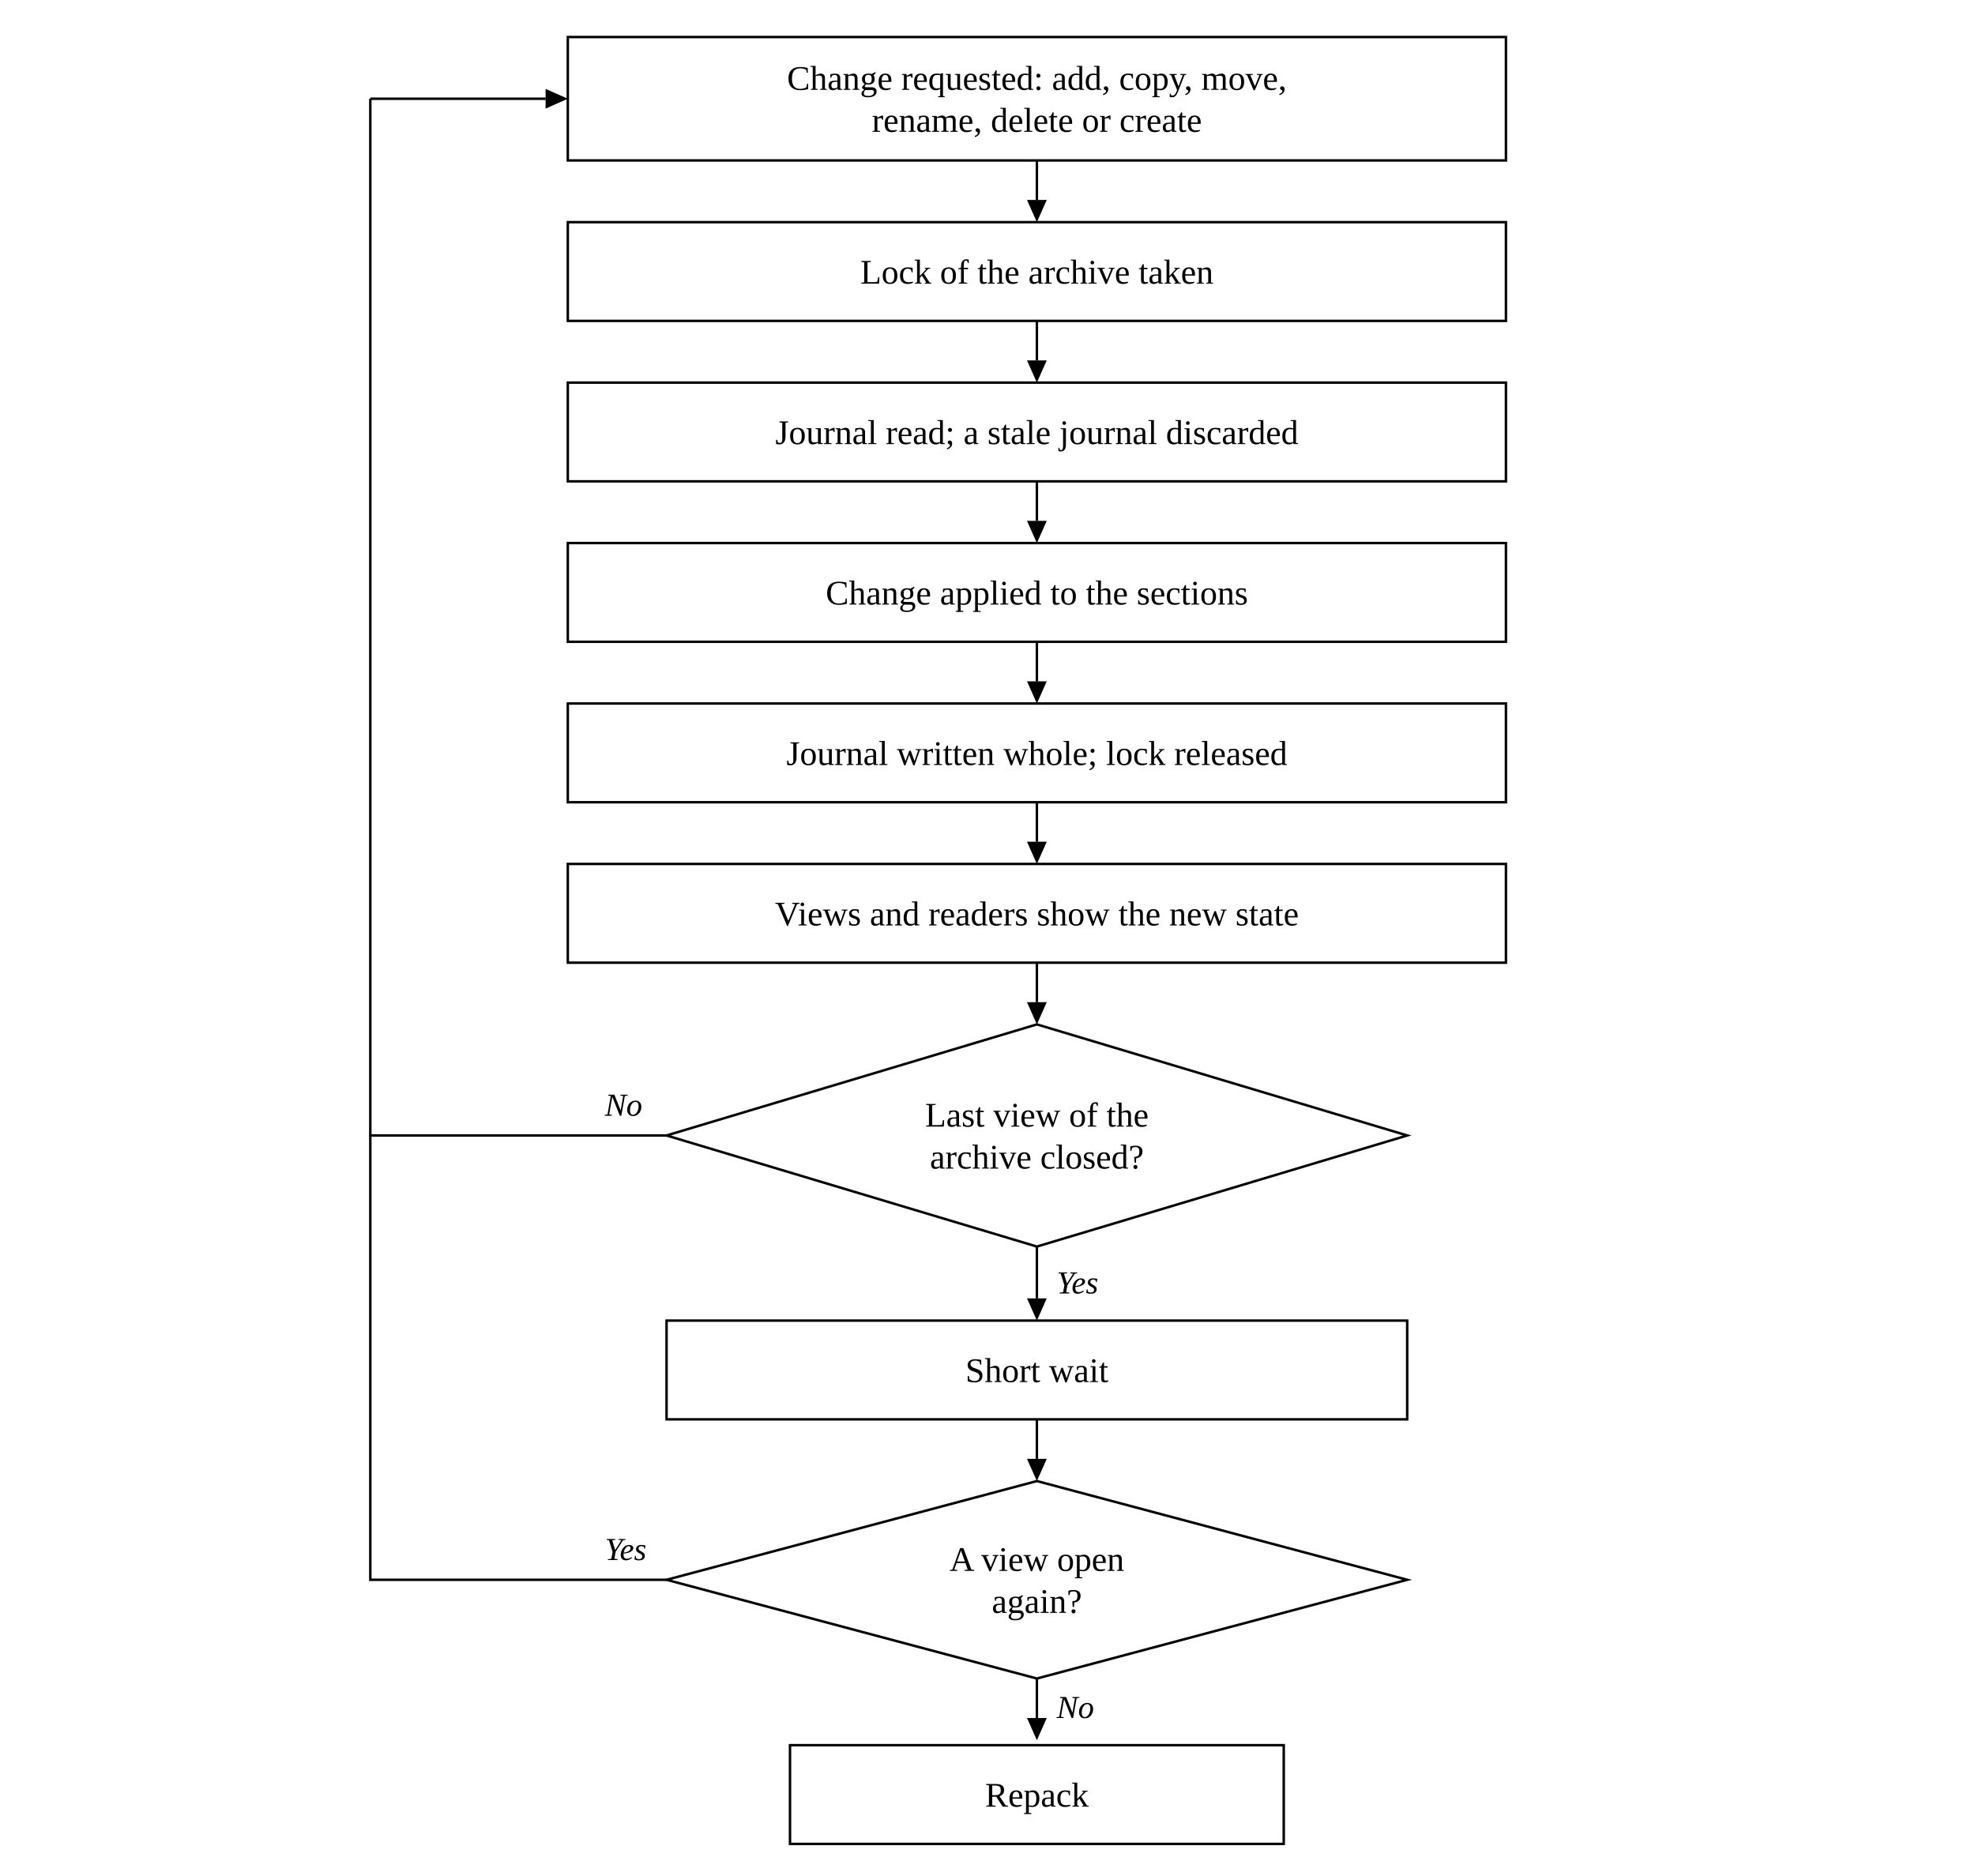
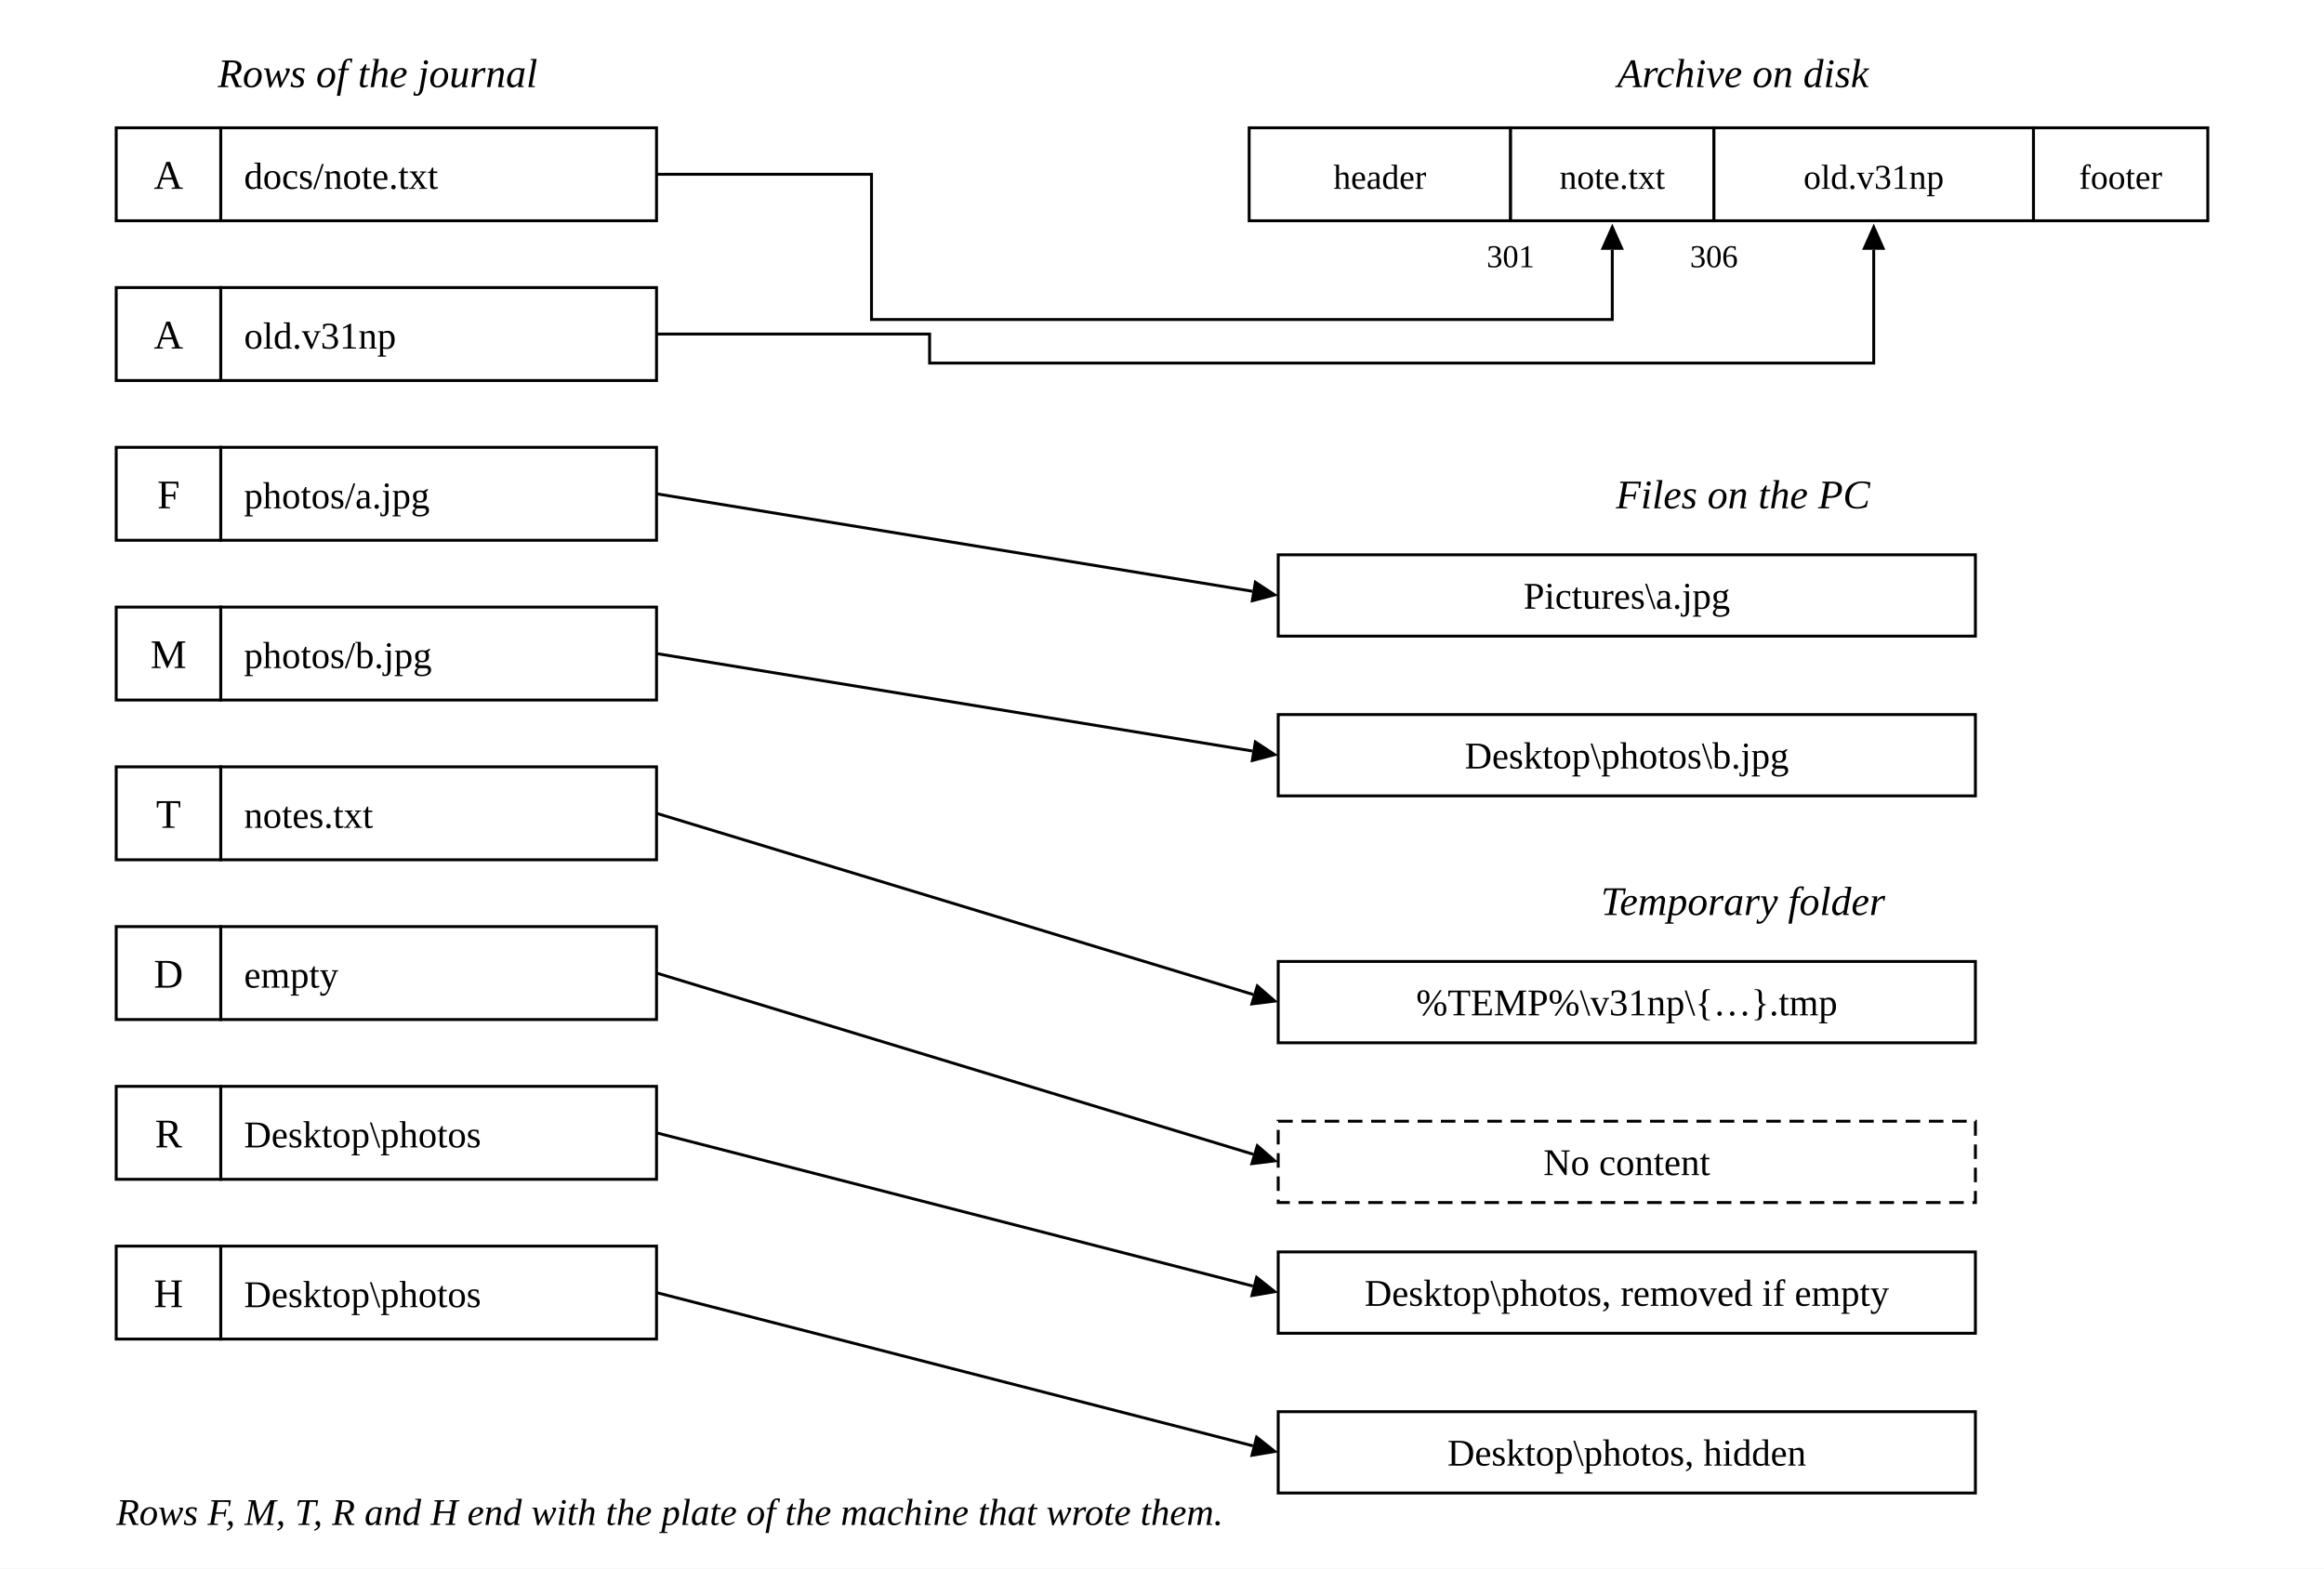
- <svg xmlns="http://www.w3.org/2000/svg" width="800" height="760" viewBox="0 0 800 760">
+ <svg xmlns="http://www.w3.org/2000/svg" width="800" height="540" viewBox="0 0 800 540">
  <rect width="100%" height="100%" fill="#ffffff" />
-   <rect x="230.0" y="15.0" width="380" height="50" fill="#ffffff" stroke="#000" stroke-width="1" />
-   <text x="420" y="36.4" text-anchor="middle" font-size="14" font-family="Times New Roman, Times, serif">Change requested: add, copy, move,</text>
-   <text x="420" y="53.4" text-anchor="middle" font-size="14" font-family="Times New Roman, Times, serif">rename, delete or create</text>
-   <path d="M420 65.0 L420.0 81.0" fill="none" stroke="#000" stroke-width="1" />
-   <path d="M420 90.0 L416.0 81.0 L424.0 81.0 Z" fill="#000" />
-   <rect x="230.0" y="90.0" width="380" height="40" fill="#ffffff" stroke="#000" stroke-width="1" />
-   <text x="420" y="114.9" text-anchor="middle" font-size="14" font-family="Times New Roman, Times, serif">Lock of the archive taken</text>
-   <path d="M420 130.0 L420.0 146.0" fill="none" stroke="#000" stroke-width="1" />
-   <path d="M420 155.0 L416.0 146.0 L424.0 146.0 Z" fill="#000" />
-   <rect x="230.0" y="155.0" width="380" height="40" fill="#ffffff" stroke="#000" stroke-width="1" />
-   <text x="420" y="179.9" text-anchor="middle" font-size="14" font-family="Times New Roman, Times, serif">Journal read; a stale journal discarded</text>
-   <path d="M420 195.0 L420.0 211.0" fill="none" stroke="#000" stroke-width="1" />
-   <path d="M420 220.0 L416.0 211.0 L424.0 211.0 Z" fill="#000" />
-   <rect x="230.0" y="220.0" width="380" height="40" fill="#ffffff" stroke="#000" stroke-width="1" />
-   <text x="420" y="244.9" text-anchor="middle" font-size="14" font-family="Times New Roman, Times, serif">Change applied to the sections</text>
-   <path d="M420 260.0 L420.0 276.0" fill="none" stroke="#000" stroke-width="1" />
-   <path d="M420 285.0 L416.0 276.0 L424.0 276.0 Z" fill="#000" />
-   <rect x="230.0" y="285.0" width="380" height="40" fill="#ffffff" stroke="#000" stroke-width="1" />
-   <text x="420" y="309.9" text-anchor="middle" font-size="14" font-family="Times New Roman, Times, serif">Journal written whole; lock released</text>
-   <path d="M420 325.0 L420.0 341.0" fill="none" stroke="#000" stroke-width="1" />
-   <path d="M420 350.0 L416.0 341.0 L424.0 341.0 Z" fill="#000" />
-   <rect x="230.0" y="350.0" width="380" height="40" fill="#ffffff" stroke="#000" stroke-width="1" />
-   <text x="420" y="374.9" text-anchor="middle" font-size="14" font-family="Times New Roman, Times, serif">Views and readers show the new state</text>
-   <path d="M420 390 L420.0 406.0" fill="none" stroke="#000" stroke-width="1" />
-   <path d="M420 415 L416.0 406.0 L424.0 406.0 Z" fill="#000" />
-   <path d="M420 415.0 L570.0 460 L420 505.0 L270.0 460 Z" fill="#ffffff" stroke="#000" stroke-width="1" />
-   <text x="420" y="456.4" text-anchor="middle" font-size="14" font-family="Times New Roman, Times, serif">Last view of the</text>
-   <text x="420" y="473.4" text-anchor="middle" font-size="14" font-family="Times New Roman, Times, serif">archive closed?</text>
-   <path d="M270 460 L150 460 L150 40" fill="none" stroke="#000" stroke-width="1" />
-   <path d="M150 40 L221.0 40.0" fill="none" stroke="#000" stroke-width="1" />
-   <path d="M230 40 L221.0 44.0 L221.0 36.0 Z" fill="#000" />
-   <text x="245" y="452" text-anchor="start" font-size="13" font-family="Times New Roman, Times, serif" font-style="italic">No</text>
-   <path d="M420 505 L420.0 526.0" fill="none" stroke="#000" stroke-width="1" />
-   <path d="M420 535 L416.0 526.0 L424.0 526.0 Z" fill="#000" />
-   <text x="428" y="524" text-anchor="start" font-size="13" font-family="Times New Roman, Times, serif" font-style="italic">Yes</text>
-   <rect x="270.0" y="535.0" width="300" height="40" fill="#ffffff" stroke="#000" stroke-width="1" />
-   <text x="420" y="559.9" text-anchor="middle" font-size="14" font-family="Times New Roman, Times, serif">Short wait</text>
-   <path d="M420 575 L420.0 591.0" fill="none" stroke="#000" stroke-width="1" />
-   <path d="M420 600 L416.0 591.0 L424.0 591.0 Z" fill="#000" />
-   <path d="M420 600.0 L570.0 640 L420 680.0 L270.0 640 Z" fill="#ffffff" stroke="#000" stroke-width="1" />
-   <text x="420" y="636.4" text-anchor="middle" font-size="14" font-family="Times New Roman, Times, serif">A view open</text>
-   <text x="420" y="653.4" text-anchor="middle" font-size="14" font-family="Times New Roman, Times, serif">again?</text>
-   <path d="M270 640 L150 640 L150 460" fill="none" stroke="#000" stroke-width="1" />
-   <text x="245" y="632" text-anchor="start" font-size="13" font-family="Times New Roman, Times, serif" font-style="italic">Yes</text>
-   <path d="M420 680 L420.0 696.0" fill="none" stroke="#000" stroke-width="1" />
-   <path d="M420 705 L416.0 696.0 L424.0 696.0 Z" fill="#000" />
-   <text x="428" y="696" text-anchor="start" font-size="13" font-family="Times New Roman, Times, serif" font-style="italic">No</text>
-   <rect x="320.0" y="707.0" width="200" height="40" fill="#ffffff" stroke="#000" stroke-width="1" />
-   <text x="420" y="731.9" text-anchor="middle" font-size="14" font-family="Times New Roman, Times, serif">Repack</text>
+   <text x="130" y="30" text-anchor="middle" font-size="14" font-family="Times New Roman, Times, serif" font-style="italic">Rows of the journal</text>
+   <rect x="40" y="44" width="36" height="32" fill="#ffffff" stroke="#000" stroke-width="1" />
+   <text x="58" y="65" text-anchor="middle" font-size="14" font-family="Times New Roman, Times, serif">A</text>
+   <rect x="76" y="44" width="150" height="32" fill="#ffffff" stroke="#000" stroke-width="1" />
+   <text x="84" y="65" text-anchor="start" font-size="13" font-family="Times New Roman, Times, serif">docs/note.txt</text>
+   <rect x="40" y="99" width="36" height="32" fill="#ffffff" stroke="#000" stroke-width="1" />
+   <text x="58" y="120" text-anchor="middle" font-size="14" font-family="Times New Roman, Times, serif">A</text>
+   <rect x="76" y="99" width="150" height="32" fill="#ffffff" stroke="#000" stroke-width="1" />
+   <text x="84" y="120" text-anchor="start" font-size="13" font-family="Times New Roman, Times, serif">old.v31np</text>
+   <rect x="40" y="154" width="36" height="32" fill="#ffffff" stroke="#000" stroke-width="1" />
+   <text x="58" y="175" text-anchor="middle" font-size="14" font-family="Times New Roman, Times, serif">F</text>
+   <rect x="76" y="154" width="150" height="32" fill="#ffffff" stroke="#000" stroke-width="1" />
+   <text x="84" y="175" text-anchor="start" font-size="13" font-family="Times New Roman, Times, serif">photos/a.jpg</text>
+   <rect x="40" y="209" width="36" height="32" fill="#ffffff" stroke="#000" stroke-width="1" />
+   <text x="58" y="230" text-anchor="middle" font-size="14" font-family="Times New Roman, Times, serif">M</text>
+   <rect x="76" y="209" width="150" height="32" fill="#ffffff" stroke="#000" stroke-width="1" />
+   <text x="84" y="230" text-anchor="start" font-size="13" font-family="Times New Roman, Times, serif">photos/b.jpg</text>
+   <rect x="40" y="264" width="36" height="32" fill="#ffffff" stroke="#000" stroke-width="1" />
+   <text x="58" y="285" text-anchor="middle" font-size="14" font-family="Times New Roman, Times, serif">T</text>
+   <rect x="76" y="264" width="150" height="32" fill="#ffffff" stroke="#000" stroke-width="1" />
+   <text x="84" y="285" text-anchor="start" font-size="13" font-family="Times New Roman, Times, serif">notes.txt</text>
+   <rect x="40" y="319" width="36" height="32" fill="#ffffff" stroke="#000" stroke-width="1" />
+   <text x="58" y="340" text-anchor="middle" font-size="14" font-family="Times New Roman, Times, serif">D</text>
+   <rect x="76" y="319" width="150" height="32" fill="#ffffff" stroke="#000" stroke-width="1" />
+   <text x="84" y="340" text-anchor="start" font-size="13" font-family="Times New Roman, Times, serif">empty</text>
+   <rect x="40" y="374" width="36" height="32" fill="#ffffff" stroke="#000" stroke-width="1" />
+   <text x="58" y="395" text-anchor="middle" font-size="14" font-family="Times New Roman, Times, serif">R</text>
+   <rect x="76" y="374" width="150" height="32" fill="#ffffff" stroke="#000" stroke-width="1" />
+   <text x="84" y="395" text-anchor="start" font-size="13" font-family="Times New Roman, Times, serif">Desktop\photos</text>
+   <rect x="40" y="429" width="36" height="32" fill="#ffffff" stroke="#000" stroke-width="1" />
+   <text x="58" y="450" text-anchor="middle" font-size="14" font-family="Times New Roman, Times, serif">H</text>
+   <rect x="76" y="429" width="150" height="32" fill="#ffffff" stroke="#000" stroke-width="1" />
+   <text x="84" y="450" text-anchor="start" font-size="13" font-family="Times New Roman, Times, serif">Desktop\photos</text>
+   <text x="600" y="30" text-anchor="middle" font-size="14" font-family="Times New Roman, Times, serif" font-style="italic">Archive on disk</text>
+   <rect x="430" y="44" width="90" height="32" fill="#ffffff" stroke="#000" stroke-width="1" />
+   <text x="475.0" y="65" text-anchor="middle" font-size="12" font-family="Times New Roman, Times, serif">header</text>
+   <rect x="520" y="44" width="70" height="32" fill="#ffffff" stroke="#000" stroke-width="1" />
+   <text x="555.0" y="65" text-anchor="middle" font-size="12" font-family="Times New Roman, Times, serif">note.txt</text>
+   <rect x="590" y="44" width="110" height="32" fill="#ffffff" stroke="#000" stroke-width="1" />
+   <text x="645.0" y="65" text-anchor="middle" font-size="12" font-family="Times New Roman, Times, serif">old.v31np</text>
+   <rect x="700" y="44" width="60" height="32" fill="#ffffff" stroke="#000" stroke-width="1" />
+   <text x="730.0" y="65" text-anchor="middle" font-size="12" font-family="Times New Roman, Times, serif">footer</text>
+   <text x="520" y="92" text-anchor="middle" font-size="11" font-family="Times New Roman, Times, serif">301</text>
+   <text x="590" y="92" text-anchor="middle" font-size="11" font-family="Times New Roman, Times, serif">306</text>
+   <path d="M226 60 L300 60 L300 110 L555 110 L555.0 86.0" fill="none" stroke="#000" stroke-width="1" />
+   <path d="M555 77 L559.0 86.0 L551.0 86.0 Z" fill="#000" />
+   <path d="M226 115 L320 115 L320 125 L645 125 L645.0 86.0" fill="none" stroke="#000" stroke-width="1" />
+   <path d="M645 77 L649.0 86.0 L641.0 86.0 Z" fill="#000" />
+   <text x="600" y="175" text-anchor="middle" font-size="14" font-family="Times New Roman, Times, serif" font-style="italic">Files on the PC</text>
+   <rect x="440.0" y="191.0" width="240" height="28" fill="#ffffff" stroke="#000" stroke-width="1" />
+   <text x="560" y="209.55" text-anchor="middle" font-size="13" font-family="Times New Roman, Times, serif">Pictures\a.jpg</text>
+   <rect x="440.0" y="246.0" width="240" height="28" fill="#ffffff" stroke="#000" stroke-width="1" />
+   <text x="560" y="264.55" text-anchor="middle" font-size="13" font-family="Times New Roman, Times, serif">Desktop\photos\b.jpg</text>
+   <path d="M226 170 L431.12 203.55" fill="none" stroke="#000" stroke-width="1" />
+   <path d="M440 205 L430.47 207.49 L431.76 199.6 Z" fill="#000" />
+   <path d="M226 225 L431.12 258.55" fill="none" stroke="#000" stroke-width="1" />
+   <path d="M440 260 L430.47 262.49 L431.76 254.6 Z" fill="#000" />
+   <text x="600" y="315" text-anchor="middle" font-size="14" font-family="Times New Roman, Times, serif" font-style="italic">Temporary folder</text>
+   <rect x="440.0" y="331.0" width="240" height="28" fill="#ffffff" stroke="#000" stroke-width="1" />
+   <text x="560" y="349.55" text-anchor="middle" font-size="13" font-family="Times New Roman, Times, serif">%TEMP%\v31np\{…}.tmp</text>
+   <path d="M226 280 L431.39 342.38" fill="none" stroke="#000" stroke-width="1" />
+   <path d="M440 345 L430.23 346.21 L432.55 338.56 Z" fill="#000" />
+   <rect x="440.0" y="386.0" width="240" height="28" fill="#ffffff" stroke="#000" stroke-width="1" stroke-dasharray="5 3" />
+   <text x="560" y="404.55" text-anchor="middle" font-size="13" font-family="Times New Roman, Times, serif">No content</text>
+   <path d="M226 335 L431.39 397.38" fill="none" stroke="#000" stroke-width="1" />
+   <path d="M440 400 L430.23 401.21 L432.55 393.56 Z" fill="#000" />
+   <rect x="440.0" y="431.0" width="240" height="28" fill="#ffffff" stroke="#000" stroke-width="1" />
+   <text x="560" y="449.55" text-anchor="middle" font-size="13" font-family="Times New Roman, Times, serif">Desktop\photos, removed if empty</text>
+   <path d="M226 390 L431.28 442.76" fill="none" stroke="#000" stroke-width="1" />
+   <path d="M440 445 L430.29 446.63 L432.28 438.89 Z" fill="#000" />
+   <rect x="440.0" y="486.0" width="240" height="28" fill="#ffffff" stroke="#000" stroke-width="1" />
+   <text x="560" y="504.55" text-anchor="middle" font-size="13" font-family="Times New Roman, Times, serif">Desktop\photos, hidden</text>
+   <path d="M226 445 L431.28 497.76" fill="none" stroke="#000" stroke-width="1" />
+   <path d="M440 500 L430.29 501.63 L432.28 493.89 Z" fill="#000" />
+   <text x="40" y="525" text-anchor="start" font-size="13" font-family="Times New Roman, Times, serif" font-style="italic">Rows F, M, T, R and H end with the plate of the machine that wrote them.</text>
</svg>
